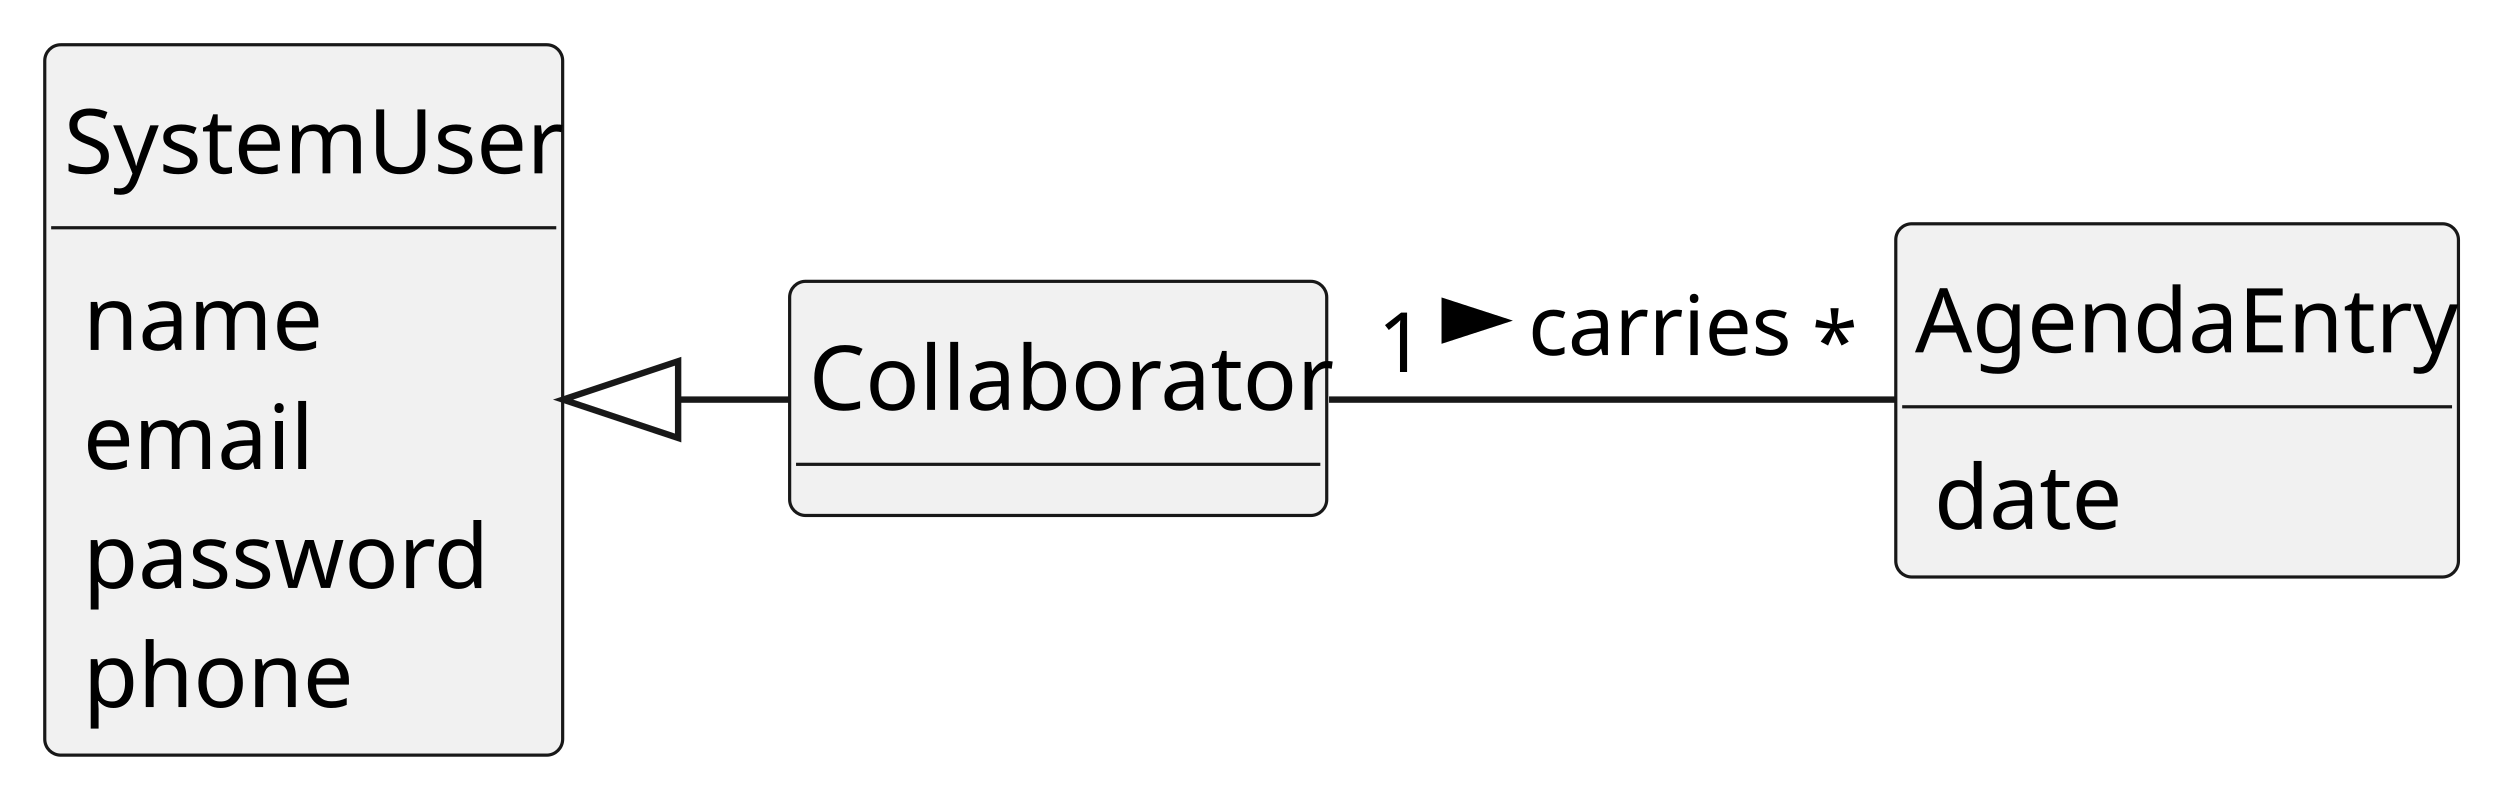
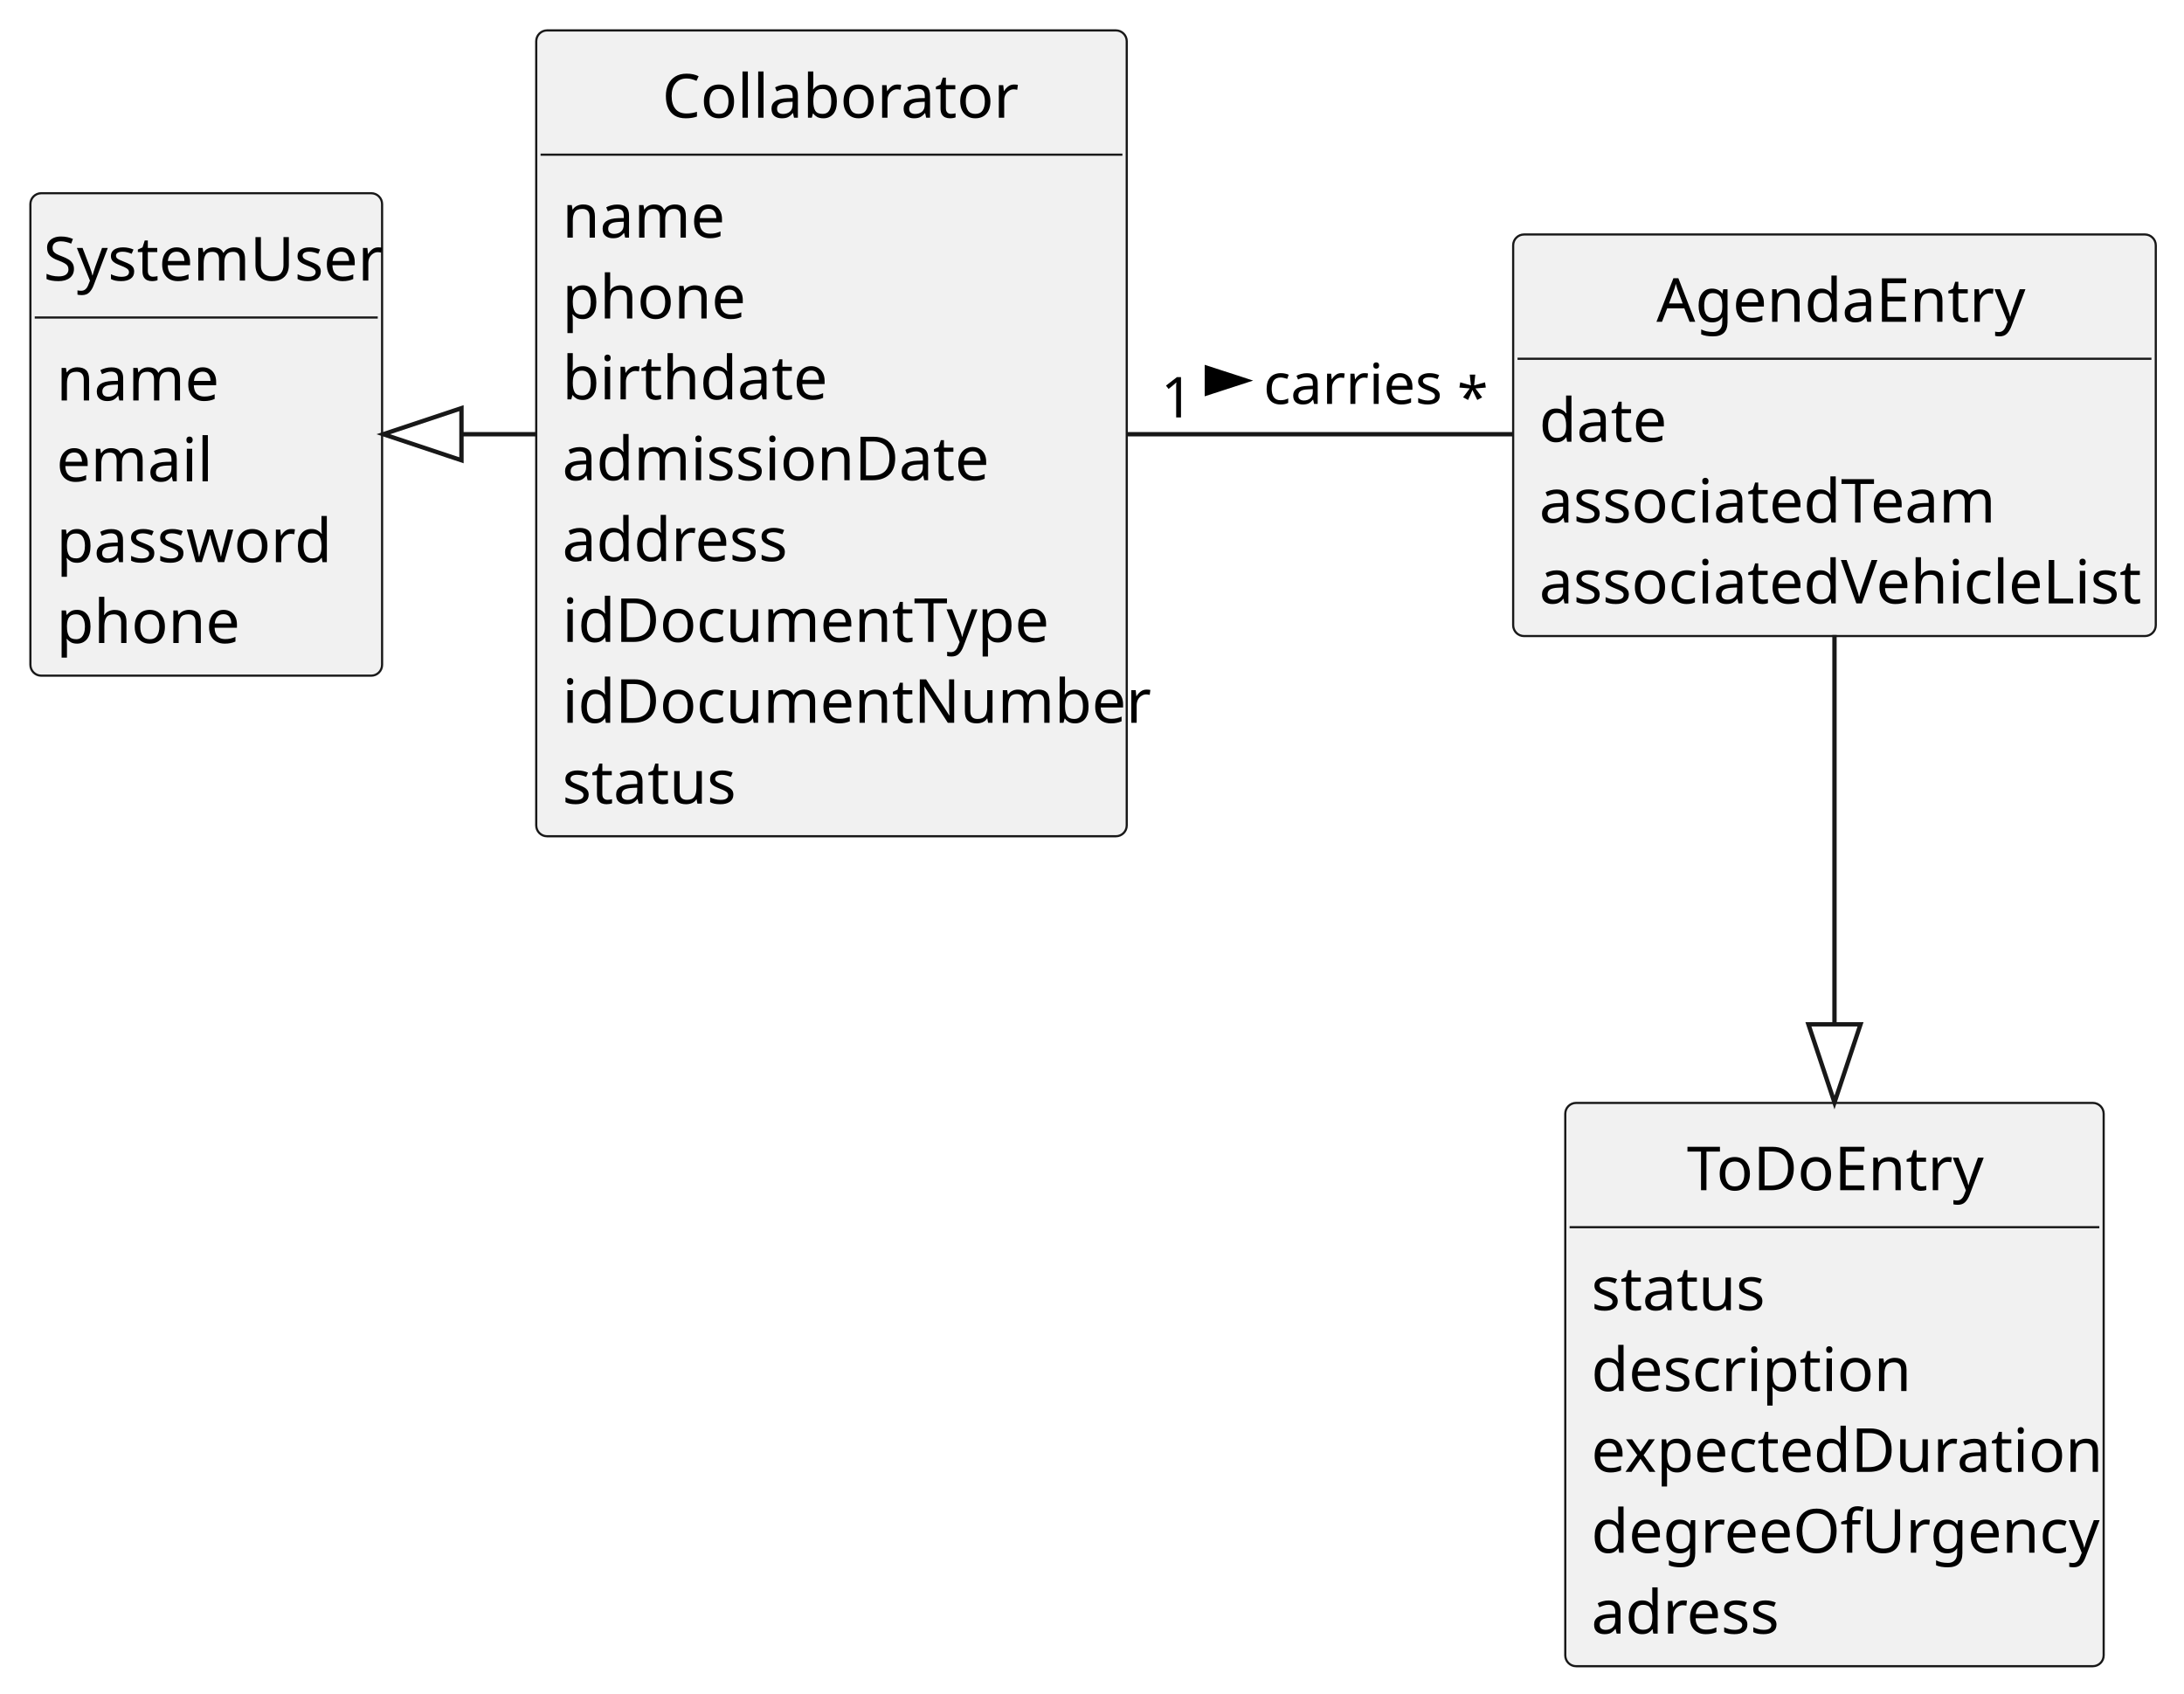
- <svg xmlns="http://www.w3.org/2000/svg" contentStyleType="text/css" height="125px" preserveAspectRatio="none" style="width:391px;height:125px;background:#FFFFFF;" version="1.1" viewBox="0 0 391 125" width="391px" zoomAndPan="magnify">
+ <svg xmlns="http://www.w3.org/2000/svg" contentStyleType="text/css" height="390px" preserveAspectRatio="none" style="width:503px;height:390px;background:#FFFFFF;" version="1.1" viewBox="0 0 503 390" width="503px" zoomAndPan="magnify">
  <defs />
  <g>
    <g id="elem_SystemUser">
-       <rect codeLine="13" fill="#F1F1F1" height="111.106" id="SystemUser" rx="2.5" ry="2.5" style="stroke:#181818;stroke-width:0.5;" width="81" x="7" y="7" />
-       <text fill="#000000" font-family="sans-serif" font-size="14" lengthAdjust="spacing" textLength="75" x="10" y="27.107">SystemUser</text>
-       <line style="stroke:#181818;stroke-width:0.5;" x1="8" x2="87" y1="35.621" y2="35.621" />
-       <text fill="#000000" font-family="sans-serif" font-size="14" lengthAdjust="spacing" textLength="35" x="13" y="54.728">name</text>
-       <text fill="#000000" font-family="sans-serif" font-size="14" lengthAdjust="spacing" textLength="33" x="13" y="73.35">email</text>
-       <text fill="#000000" font-family="sans-serif" font-size="14" lengthAdjust="spacing" textLength="60" x="13" y="91.971">password</text>
-       <text fill="#000000" font-family="sans-serif" font-size="14" lengthAdjust="spacing" textLength="40" x="13" y="110.592">phone</text>
+       <rect codeLine="13" fill="#F1F1F1" height="111.106" id="SystemUser" rx="2.5" ry="2.5" style="stroke:#181818;stroke-width:0.5;" width="81" x="7" y="44.5" />
+       <text fill="#000000" font-family="sans-serif" font-size="14" lengthAdjust="spacing" textLength="75" x="10" y="64.607">SystemUser</text>
+       <line style="stroke:#181818;stroke-width:0.5;" x1="8" x2="87" y1="73.121" y2="73.121" />
+       <text fill="#000000" font-family="sans-serif" font-size="14" lengthAdjust="spacing" textLength="35" x="13" y="92.228">name</text>
+       <text fill="#000000" font-family="sans-serif" font-size="14" lengthAdjust="spacing" textLength="33" x="13" y="110.85">email</text>
+       <text fill="#000000" font-family="sans-serif" font-size="14" lengthAdjust="spacing" textLength="60" x="13" y="129.471">password</text>
+       <text fill="#000000" font-family="sans-serif" font-size="14" lengthAdjust="spacing" textLength="40" x="13" y="148.092">phone</text>
    </g>
    <g id="elem_Collaborator">
-       <rect codeLine="20" fill="#F1F1F1" height="36.621" id="Collaborator" rx="2.5" ry="2.5" style="stroke:#181818;stroke-width:0.5;" width="84" x="123.5" y="44" />
-       <text fill="#000000" font-family="sans-serif" font-size="14" lengthAdjust="spacing" textLength="78" x="126.5" y="64.107">Collaborator</text>
-       <line style="stroke:#181818;stroke-width:0.5;" x1="124.5" x2="206.5" y1="72.621" y2="72.621" />
+       <rect codeLine="20" fill="#F1F1F1" height="185.59" id="Collaborator" rx="2.5" ry="2.5" style="stroke:#181818;stroke-width:0.5;" width="136" x="123.5" y="7" />
+       <text fill="#000000" font-family="sans-serif" font-size="14" lengthAdjust="spacing" textLength="78" x="152.5" y="27.107">Collaborator</text>
+       <line style="stroke:#181818;stroke-width:0.5;" x1="124.5" x2="258.5" y1="35.621" y2="35.621" />
+       <text fill="#000000" font-family="sans-serif" font-size="14" lengthAdjust="spacing" textLength="35" x="129.5" y="54.728">name</text>
+       <text fill="#000000" font-family="sans-serif" font-size="14" lengthAdjust="spacing" textLength="40" x="129.5" y="73.35">phone</text>
+       <text fill="#000000" font-family="sans-serif" font-size="14" lengthAdjust="spacing" textLength="56" x="129.5" y="91.971">birthdate</text>
+       <text fill="#000000" font-family="sans-serif" font-size="14" lengthAdjust="spacing" textLength="93" x="129.5" y="110.592">admissionDate</text>
+       <text fill="#000000" font-family="sans-serif" font-size="14" lengthAdjust="spacing" textLength="51" x="129.5" y="129.213">address</text>
+       <text fill="#000000" font-family="sans-serif" font-size="14" lengthAdjust="spacing" textLength="107" x="129.5" y="147.834">idDocumentType</text>
+       <text fill="#000000" font-family="sans-serif" font-size="14" lengthAdjust="spacing" textLength="124" x="129.5" y="166.455">idDocumentNumber</text>
+       <text fill="#000000" font-family="sans-serif" font-size="14" lengthAdjust="spacing" textLength="38" x="129.5" y="185.076">status</text>
    </g>
    <g id="elem_AgendaEntry">
-       <rect codeLine="26" fill="#F1F1F1" height="55.242" id="AgendaEntry" rx="2.5" ry="2.5" style="stroke:#181818;stroke-width:0.5;" width="88" x="296.5" y="35" />
-       <text fill="#000000" font-family="sans-serif" font-size="14" lengthAdjust="spacing" textLength="82" x="299.5" y="55.107">AgendaEntry</text>
-       <line style="stroke:#181818;stroke-width:0.5;" x1="297.5" x2="383.5" y1="63.621" y2="63.621" />
-       <text fill="#000000" font-family="sans-serif" font-size="14" lengthAdjust="spacing" textLength="28" x="302.5" y="82.728">date</text>
+       <rect codeLine="32" fill="#F1F1F1" height="92.484" id="AgendaEntry" rx="2.5" ry="2.5" style="stroke:#181818;stroke-width:0.5;" width="148" x="348.5" y="54" />
+       <text fill="#000000" font-family="sans-serif" font-size="14" lengthAdjust="spacing" textLength="82" x="381.5" y="74.107">AgendaEntry</text>
+       <line style="stroke:#181818;stroke-width:0.5;" x1="349.5" x2="495.5" y1="82.621" y2="82.621" />
+       <text fill="#000000" font-family="sans-serif" font-size="14" lengthAdjust="spacing" textLength="28" x="354.5" y="101.728">date</text>
+       <text fill="#000000" font-family="sans-serif" font-size="14" lengthAdjust="spacing" textLength="104" x="354.5" y="120.35">associatedTeam</text>
+       <text fill="#000000" font-family="sans-serif" font-size="14" lengthAdjust="spacing" textLength="136" x="354.5" y="138.971">associatedVehicleList</text>
+     </g>
+     <g id="elem_ToDoEntry">
+       <rect codeLine="37" fill="#F1F1F1" height="129.727" id="ToDoEntry" rx="2.5" ry="2.5" style="stroke:#181818;stroke-width:0.5;" width="124" x="360.5" y="254" />
+       <text fill="#000000" font-family="sans-serif" font-size="14" lengthAdjust="spacing" textLength="68" x="388.5" y="274.107">ToDoEntry</text>
+       <line style="stroke:#181818;stroke-width:0.5;" x1="361.5" x2="483.5" y1="282.621" y2="282.621" />
+       <text fill="#000000" font-family="sans-serif" font-size="14" lengthAdjust="spacing" textLength="38" x="366.5" y="301.728">status</text>
+       <text fill="#000000" font-family="sans-serif" font-size="14" lengthAdjust="spacing" textLength="69" x="366.5" y="320.35">description</text>
+       <text fill="#000000" font-family="sans-serif" font-size="14" lengthAdjust="spacing" textLength="111" x="366.5" y="338.971">expectedDuration</text>
+       <text fill="#000000" font-family="sans-serif" font-size="14" lengthAdjust="spacing" textLength="112" x="366.5" y="357.592">degreeOfUrgency</text>
+       <text fill="#000000" font-family="sans-serif" font-size="14" lengthAdjust="spacing" textLength="43" x="366.5" y="376.213">adress</text>
    </g>
    <g id="link_Collaborator_AgendaEntry">
-       <path codeLine="34" d="M207.86,62.5 C234.67,62.5 269.26,62.5 296.39,62.5 " fill="none" id="Collaborator-AgendaEntry" style="stroke:#181818;stroke-width:1.0;" />
-       <polygon fill="#000000" points="235,50.145,225.955,47.207,225.955,53.084,235,50.145" style="stroke:#000000;stroke-width:1.0;" />
-       <text fill="#000000" font-family="sans-serif" font-size="13" lengthAdjust="spacing" textLength="39" x="239" y="55.528">carries</text>
-       <text fill="#000000" font-family="sans-serif" font-size="13" lengthAdjust="spacing" textLength="7" x="215.456" y="58.176">1</text>
-       <text fill="#000000" font-family="sans-serif" font-size="13" lengthAdjust="spacing" textLength="5" x="283.379" y="58.072">*</text>
+       <path codeLine="47" d="M259.56,100 C287.51,100 319.94,100 348.48,100 " fill="none" id="Collaborator-AgendaEntry" style="stroke:#181818;stroke-width:1.0;" />
+       <polygon fill="#000000" points="287,87.645,277.955,84.707,277.955,90.584,287,87.645" style="stroke:#000000;stroke-width:1.0;" />
+       <text fill="#000000" font-family="sans-serif" font-size="13" lengthAdjust="spacing" textLength="39" x="291" y="93.028">carries</text>
+       <text fill="#000000" font-family="sans-serif" font-size="13" lengthAdjust="spacing" textLength="7" x="267.387" y="96.137">1</text>
+       <text fill="#000000" font-family="sans-serif" font-size="13" lengthAdjust="spacing" textLength="5" x="335.589" y="96.142">*</text>
    </g>
    <g id="link_SystemUser_Collaborator">
-       <path codeLine="35" d="M106.06,62.5 C117.86,62.5 111.66,62.5 123.45,62.5 " fill="none" id="SystemUser-backto-Collaborator" style="stroke:#181818;stroke-width:1.0;" />
-       <polygon fill="none" points="88.06,62.5,106.06,68.5,106.06,56.5,88.06,62.5" style="stroke:#181818;stroke-width:1.0;" />
+       <path codeLine="48" d="M106.28,100 C117.97,100 111.67,100 123.36,100 " fill="none" id="SystemUser-backto-Collaborator" style="stroke:#181818;stroke-width:1.0;" />
+       <polygon fill="none" points="88.28,100,106.28,106,106.28,94,88.28,100" style="stroke:#181818;stroke-width:1.0;" />
+     </g>
+     <g id="link_AgendaEntry_ToDoEntry">
+       <path codeLine="49" d="M422.5,146.23 C422.5,177.4 422.5,201.29 422.5,235.9 " fill="none" id="AgendaEntry-to-ToDoEntry" style="stroke:#181818;stroke-width:1.0;" />
+       <polygon fill="none" points="422.5,253.9,428.5,235.9,416.5,235.9,422.5,253.9" style="stroke:#181818;stroke-width:1.0;" />
    </g>
  </g>
</svg>
